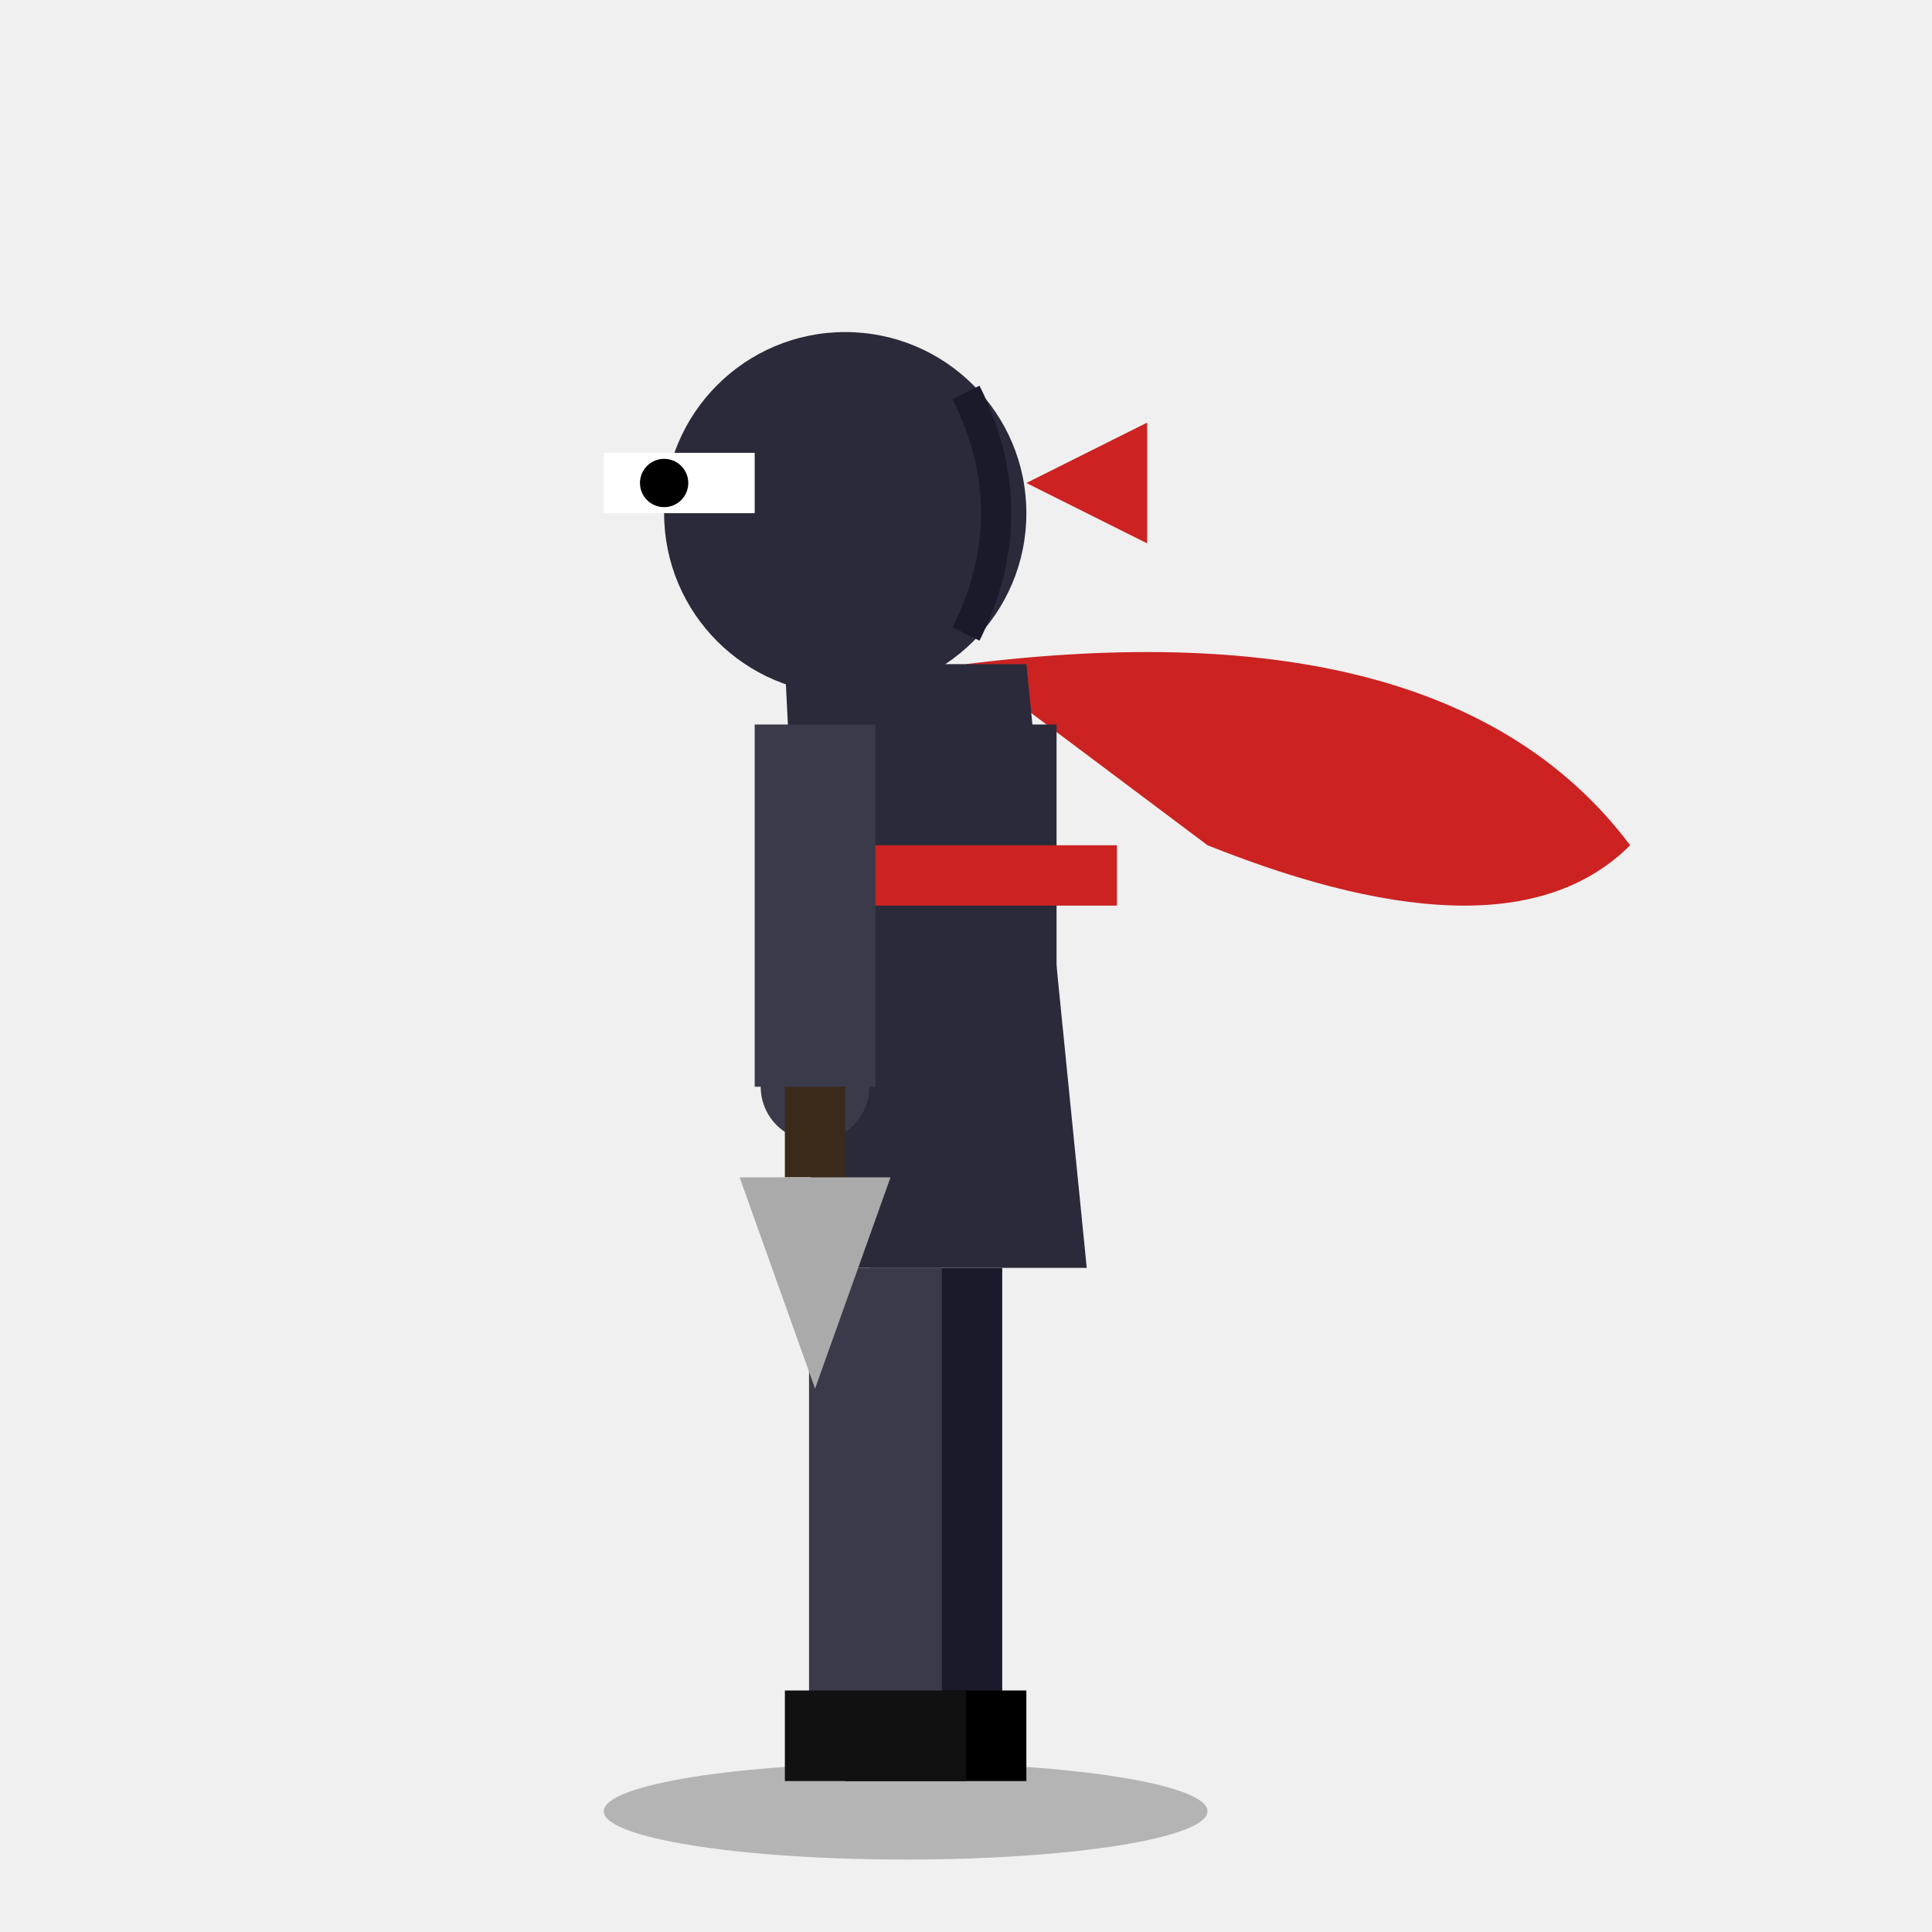
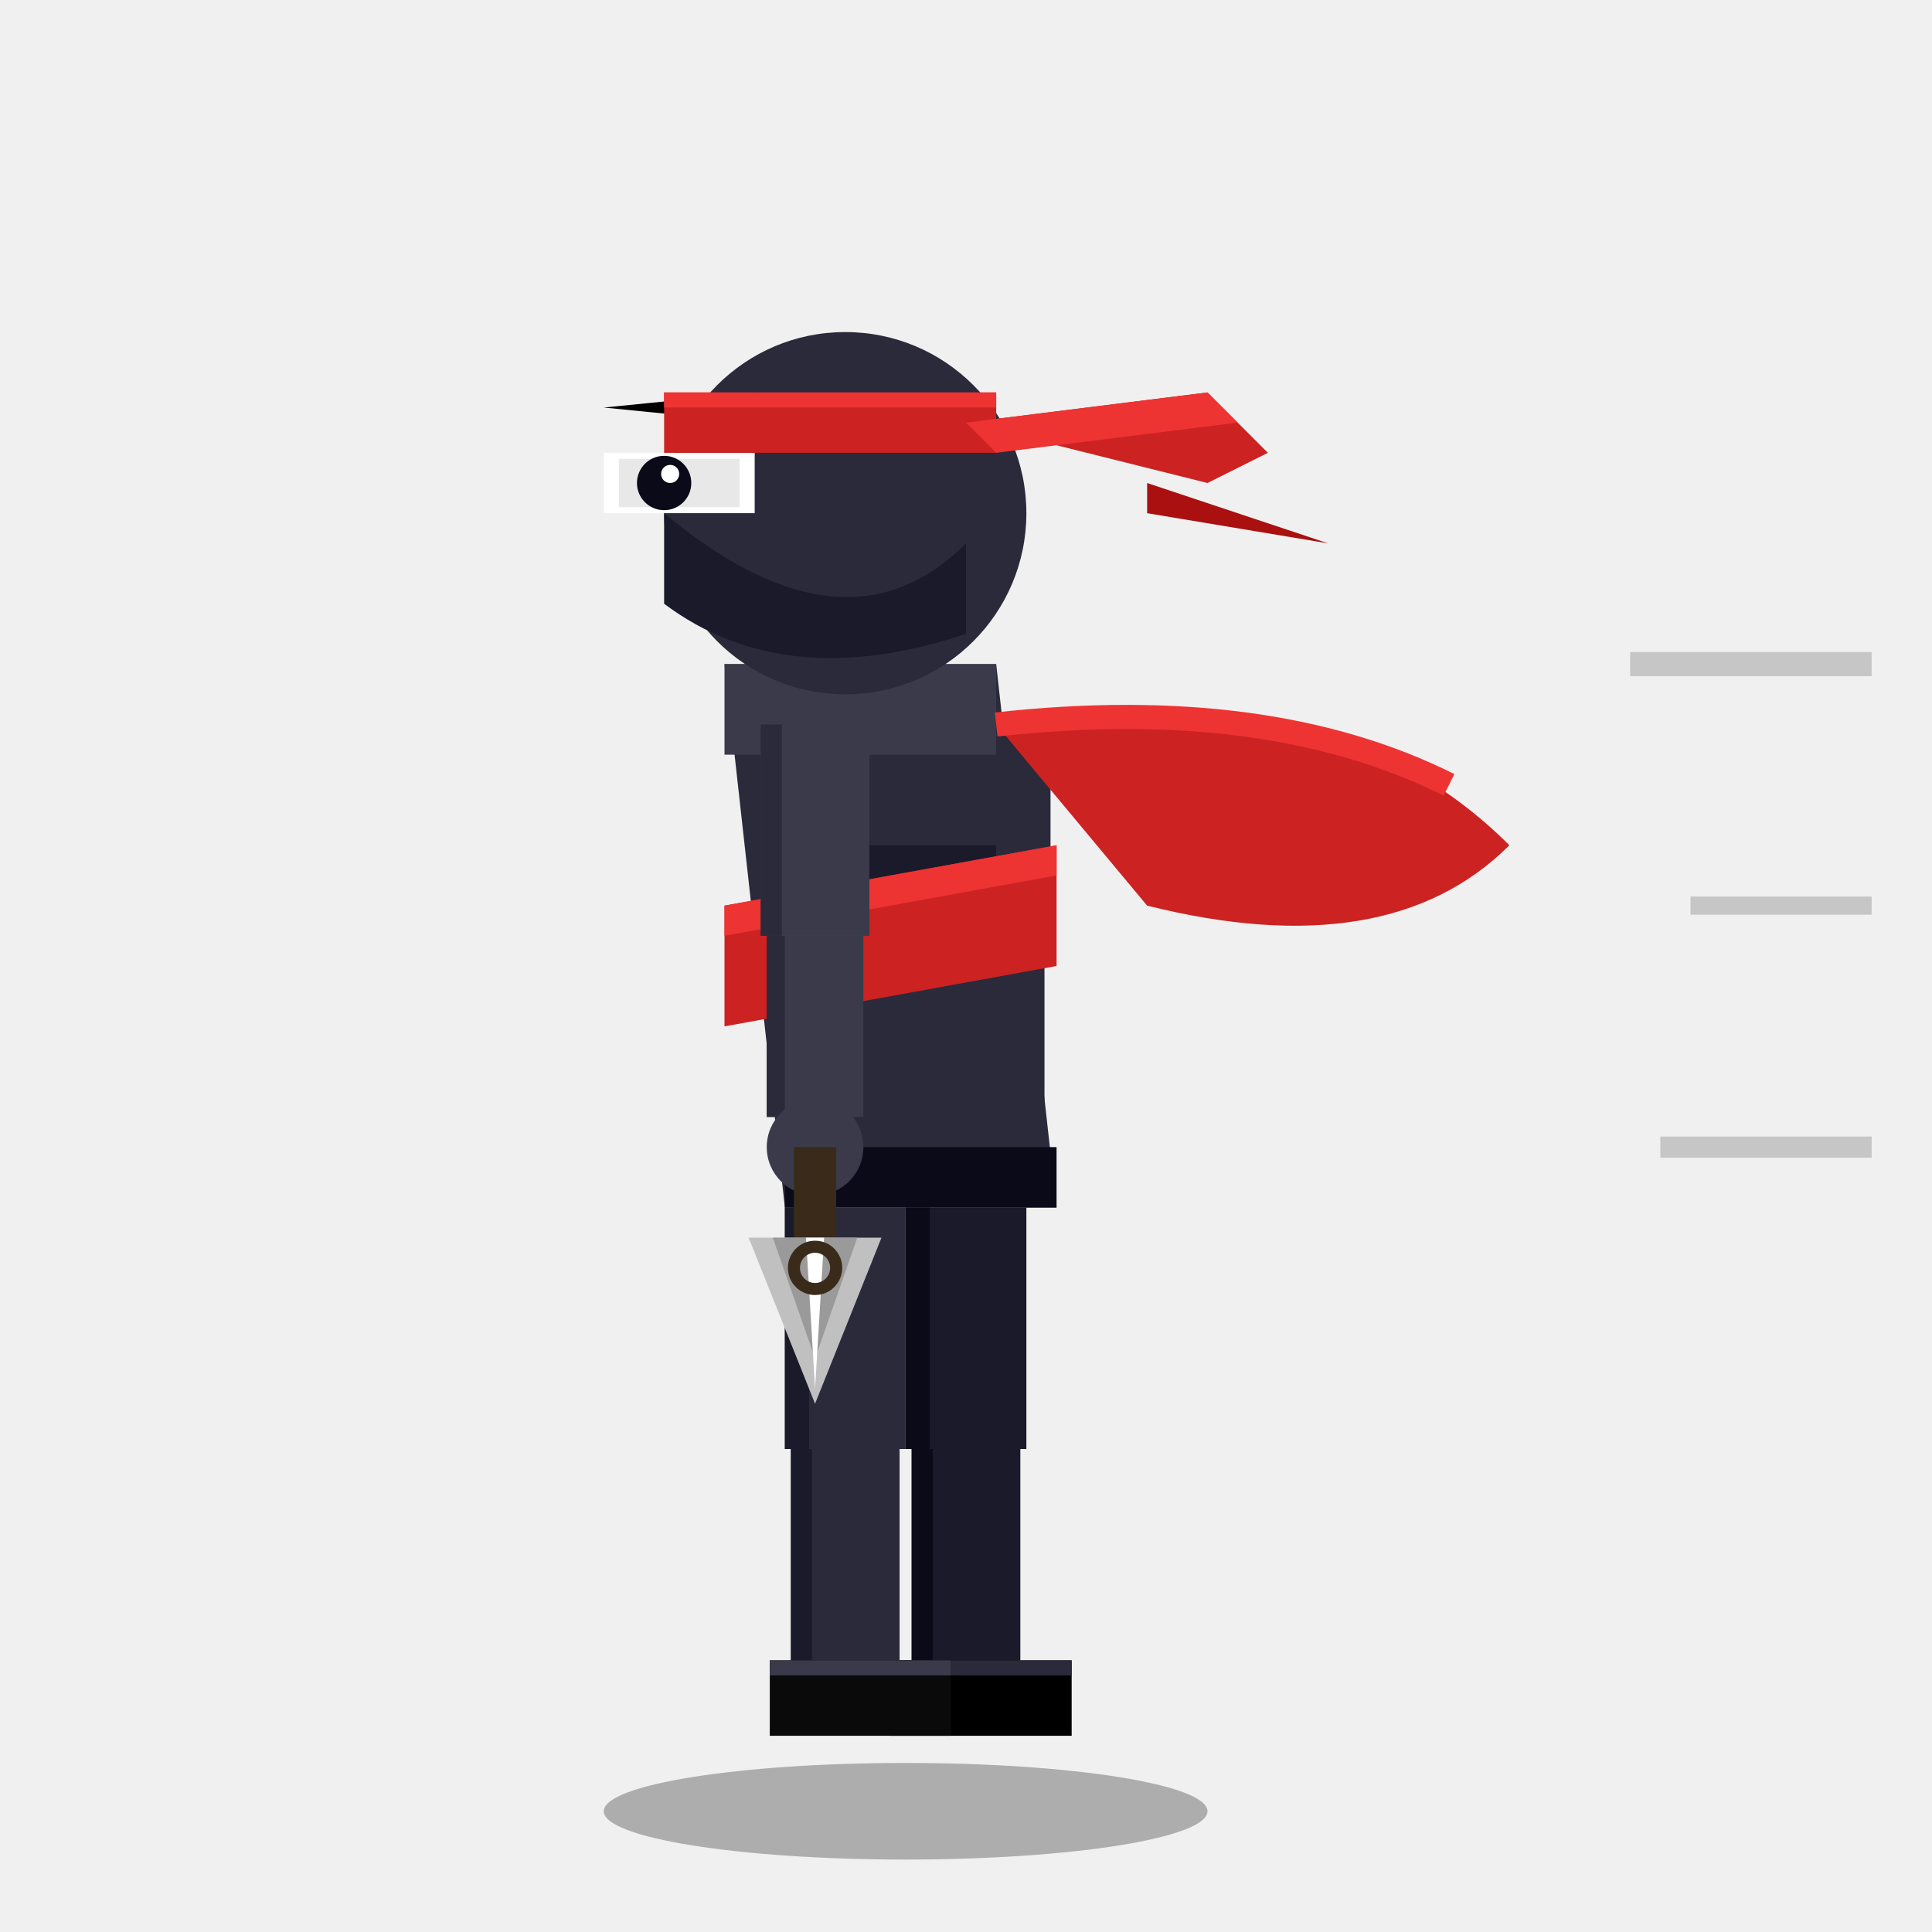
<svg xmlns="http://www.w3.org/2000/svg" viewBox="0 0 64 64">
-   <animateTransform attributeName="transform" type="translate" values="0,0; 0,-2; 0,0; 0,-2; 0,0" dur="0.4s" repeatCount="indefinite" />
-   <ellipse cx="30" cy="60" rx="10" ry="1.6" fill="rgba(0,0,0,0.25)" />
-   <path d="M 32,22 Q 48,20 54,28 Q 50,32 40,28" fill="#cc2222">
-     <animate attributeName="d" values="M 32,22 Q 48,20 54,28 Q 50,32 40,28;                      M 32,22 Q 50,24 58,26 Q 54,34 40,28;                      M 32,22 Q 46,28 52,32 Q 50,34 38,28;                      M 32,22 Q 48,20 54,28 Q 50,32 40,28" dur="0.4s" repeatCount="indefinite" />
-   </path>
-   <g transform="translate(31,42)">
-     <animateTransform attributeName="transform" type="rotate" values="-55 0 0; 0 0 0; 55 0 0; 0 0 0; -55 0 0" dur="0.4s" repeatCount="indefinite" additive="sum" />
-     <rect x="-2.2" y="0" width="4.4" height="16" fill="#1a1a2a" />
-     <rect x="-3" y="14" width="6" height="3" fill="#000000" />
+   <ellipse cx="30" cy="60" rx="10" ry="1.6" fill="#000000" opacity="0.28">
+     <animate attributeName="rx" values="10;11;10;9.5;10;11;10;9.5" dur="0.4s" repeatCount="indefinite" />
+     <animate attributeName="opacity" values="0.3;0.35;0.28;0.22;0.3;0.35;0.28;0.22" dur="0.4s" repeatCount="indefinite" />
+   </ellipse>
+   <g opacity="0.6">
+     <line x1="54" y1="22" x2="62" y2="22" stroke="#aaaaaa" stroke-width="0.8">
+       <animate attributeName="opacity" values="0.6;0.3;0.6;0.4;0.6;0.3;0.6;0.4" dur="0.4s" repeatCount="indefinite" />
+     </line>
+     <line x1="56" y1="30" x2="62" y2="30" stroke="#aaaaaa" stroke-width="0.6">
+       <animate attributeName="opacity" values="0.4;0.6;0.3;0.6;0.4;0.6;0.3;0.6" dur="0.4s" repeatCount="indefinite" />
+     </line>
+     <line x1="55" y1="38" x2="62" y2="38" stroke="#aaaaaa" stroke-width="0.7">
+       <animate attributeName="opacity" values="0.5;0.3;0.6;0.3;0.5;0.3;0.6;0.3" dur="0.4s" repeatCount="indefinite" />
+     </line>
  </g>
-   <g transform="translate(33,24)">
-     <animateTransform attributeName="transform" type="rotate" values="70 0 0; 0 0 0; -60 0 0; 0 0 0; 70 0 0" dur="0.4s" repeatCount="indefinite" additive="sum" />
-     <rect x="-2" y="0" width="4" height="13" fill="#2a2a3a" />
-     <circle cx="0" cy="13" r="1.8" fill="#2a2a3a" />
-   </g>
-   <polygon points="26,22 34,22 36,42 27,42" fill="#2a2a3a" />
-   <rect x="26" y="28" width="11" height="2" fill="#cc2222" />
-   <circle cx="28" cy="17" r="6" fill="#2a2a3a" />
-   <rect x="20" y="15" width="5" height="2" fill="#ffffff" />
-   <circle cx="22" cy="16" r="0.8" fill="#000" />
-   <path d="M 32,13 Q 34,17 32,21" stroke="#1a1a2a" stroke-width="1" fill="none" />
-   <polygon points="34,16 38,14 38,18" fill="#cc2222" />
-   <g transform="translate(29,42)">
-     <animateTransform attributeName="transform" type="rotate" values="55 0 0; 0 0 0; -55 0 0; 0 0 0; 55 0 0" dur="0.4s" repeatCount="indefinite" additive="sum" />
-     <rect x="-2.2" y="0" width="4.4" height="16" fill="#3a3a4a" />
-     <rect x="-3" y="14" width="6" height="3" fill="#111111" />
-   </g>
-   <g transform="translate(27,24)">
-     <animateTransform attributeName="transform" type="rotate" values="-60 0 0; 0 0 0; 70 0 0; 0 0 0; -60 0 0" dur="0.4s" repeatCount="indefinite" additive="sum" />
-     <rect x="-2" y="0" width="4" height="12" fill="#3a3a4a" />
-     <circle cx="0" cy="12" r="1.8" fill="#3a3a4a" />
-     <rect x="-1" y="12" width="2" height="3" fill="#3a2a1a" />
-     <polygon points="-2.5,15 2.5,15 0,22" fill="#aaaaaa" />
+   <g>
+     <animateTransform attributeName="transform" type="translate" values="0,-1; 0,0; 0,-1; 0,-2.5; 0,-1; 0,0; 0,-1; 0,-2.5" dur="0.4s" repeatCount="indefinite" />
+     <g transform="translate(32, 40)">
+       <animateTransform attributeName="transform" type="rotate" values="-35; -20; 0; 20; 35; 15; 0; -25" dur="0.4s" repeatCount="indefinite" additive="sum" />
+       <rect x="-2" y="0" width="4" height="8" fill="#1a1a2a" />
+       <rect x="-2" y="0" width="0.8" height="8" fill="#0a0a18" />
+       <g transform="translate(0, 8)">
+         <animateTransform attributeName="transform" type="rotate" values="-70; -90; -50; -20; -5; -25; -10; -40" dur="0.4s" repeatCount="indefinite" additive="sum" />
+         <rect x="-1.8" y="0" width="3.6" height="8" fill="#1a1a2a" />
+         <rect x="-1.8" y="0" width="0.7" height="8" fill="#0a0a18" />
+         <rect x="-2.5" y="7" width="6" height="2.5" fill="#000000" />
+         <rect x="-2.5" y="7" width="6" height="0.5" fill="#2a2a3a" />
+       </g>
+     </g>
+     <g transform="translate(33, 24)">
+       <animateTransform attributeName="transform" type="rotate" values="45; 30; 0; -30; -45; -30; 0; 30" dur="0.4s" repeatCount="indefinite" additive="sum" />
+       <rect x="-1.8" y="0" width="3.6" height="7" fill="#2a2a3a" />
+       <rect x="-1.8" y="0" width="0.7" height="7" fill="#1a1a2a" />
+       <g transform="translate(0, 7)">
+         <animateTransform attributeName="transform" type="rotate" values="-20; -10; 0; 10; 20; 10; 0; -10" dur="0.4s" repeatCount="indefinite" additive="sum" />
+         <rect x="-1.6" y="0" width="3.2" height="6" fill="#2a2a3a" />
+         <rect x="-1.6" y="0" width="0.6" height="6" fill="#1a1a2a" />
+         <circle cx="0" cy="7" r="1.5" fill="#2a2a3a" />
+       </g>
+     </g>
+     <g>
+       <polygon points="24,22 33,22 35,40 26,40" fill="#2a2a3a" />
+       <polygon points="24,22 33,22 33,25 24,25" fill="#3a3a4a" />
+       <polygon points="26,28 33,28 33,30 26,30" fill="#1a1a2a" />
+       <polygon points="24,30 35,28 35,32 24,34" fill="#cc2222" />
+       <polygon points="24,30 35,28 35,29 24,31" fill="#ee3333" />
+       <rect x="26" y="38" width="9" height="2" fill="#0a0a18" />
+     </g>
+     <g>
+       <animateTransform attributeName="transform" type="translate" values="0,0; 0,0.3; 0,0; 0,-0.5; 0,0; 0,0.3; 0,0; 0,-0.5" dur="0.4s" repeatCount="indefinite" additive="sum" />
+       <circle cx="28" cy="17" r="6" fill="#2a2a3a" />
+       <path d="M 22,17 Q 28,22 32,18 L 32,21 Q 26,23 22,20 Z" fill="#1a1a2a" />
+       <rect x="20" y="15" width="5" height="2" fill="#ffffff" />
+       <rect x="20.5" y="15.2" width="4" height="1.6" fill="#e8e8e8" />
+       <circle cx="22" cy="16" r="0.9" fill="#0a0a18" />
+       <circle cx="22.2" cy="15.7" r="0.3" fill="#ffffff" />
+       <polygon points="20,13.5 25,13 25,14" fill="#000000" />
+       <rect x="22" y="13" width="11" height="2" fill="#cc2222" />
+       <rect x="22" y="13" width="11" height="0.5" fill="#ee3333" />
+       <g>
+         <animateTransform attributeName="transform" type="rotate" values="0 33 14; -5 33 14; -10 33 14; -15 33 14; 0 33 14; 5 33 14; 10 33 14; 5 33 14" dur="0.4s" repeatCount="indefinite" />
+         <polygon points="32,14 40,13 42,15 40,16" fill="#cc2222" />
+         <polygon points="32,14 40,13 41,14 33,15" fill="#ee3333" />
+         <polygon points="38,16 44,18 38,17" fill="#aa1010" />
+       </g>
+     </g>
+     <g>
+       <path d="M 33,24 Q 44,22 50,28 Q 46,32 38,30 Z" fill="#cc2222">
+         <animate attributeName="d" values="M 33,24 Q 44,22 50,28 Q 46,32 38,30 Z;                          M 33,24 Q 42,26 48,32 Q 46,36 36,32 Z;                          M 33,24 Q 44,22 52,26 Q 50,30 38,28 Z;                          M 33,24 Q 46,20 54,24 Q 52,28 40,26 Z;                          M 33,24 Q 44,24 50,28 Q 48,32 38,30 Z;                          M 33,24 Q 42,26 48,32 Q 46,36 36,32 Z;                          M 33,24 Q 44,22 52,26 Q 50,30 38,28 Z;                          M 33,24 Q 46,20 54,24 Q 52,28 40,26 Z" dur="0.4s" repeatCount="indefinite" />
+       </path>
+       <path d="M 33,24 Q 42,23 48,26" stroke="#ee3333" stroke-width="0.8" fill="none">
+         <animate attributeName="d" values="M 33,24 Q 42,23 48,26;                          M 33,24 Q 40,26 46,30;                          M 33,24 Q 42,23 50,25;                          M 33,24 Q 44,21 52,23;                          M 33,24 Q 42,24 48,27;                          M 33,24 Q 40,26 46,30;                          M 33,24 Q 42,23 50,25;                          M 33,24 Q 44,21 52,23" dur="0.4s" repeatCount="indefinite" />
+       </path>
+     </g>
+     <g transform="translate(28, 40)">
+       <animateTransform attributeName="transform" type="rotate" values="35; 15; 0; -25; -35; -20; 0; 20" dur="0.4s" repeatCount="indefinite" additive="sum" />
+       <rect x="-2" y="0" width="4" height="8" fill="#2a2a3a" />
+       <rect x="-2" y="0" width="0.8" height="8" fill="#1a1a2a" />
+       <g transform="translate(0, 8)">
+         <animateTransform attributeName="transform" type="rotate" values="-5; -25; -10; -40; -70; -90; -50; -20" dur="0.4s" repeatCount="indefinite" additive="sum" />
+         <rect x="-1.8" y="0" width="3.6" height="8" fill="#2a2a3a" />
+         <rect x="-1.8" y="0" width="0.7" height="8" fill="#1a1a2a" />
+         <rect x="-2.5" y="7" width="6" height="2.5" fill="#0a0a0a" />
+         <rect x="-2.5" y="7" width="6" height="0.5" fill="#3a3a4a" />
+       </g>
+     </g>
+     <g transform="translate(27, 24)">
+       <animateTransform attributeName="transform" type="rotate" values="-45; -30; 0; 30; 45; 30; 0; -30" dur="0.4s" repeatCount="indefinite" additive="sum" />
+       <rect x="-1.8" y="0" width="3.6" height="7" fill="#3a3a4a" />
+       <rect x="-1.8" y="0" width="0.7" height="7" fill="#2a2a3a" />
+       <g transform="translate(0, 7)">
+         <animateTransform attributeName="transform" type="rotate" values="20; 10; 0; -10; -20; -10; 0; 10" dur="0.4s" repeatCount="indefinite" additive="sum" />
+         <rect x="-1.6" y="0" width="3.2" height="6" fill="#3a3a4a" />
+         <rect x="-1.6" y="0" width="0.6" height="6" fill="#2a2a3a" />
+         <circle cx="0" cy="7" r="1.6" fill="#3a3a4a" />
+         <rect x="-0.7" y="7" width="1.4" height="3" fill="#3a2a1a" />
+         <polygon points="-2.2,10 2.2,10 0,15.5" fill="#c0c0c0" />
+         <polygon points="-1.4,10 1.4,10 0,14" fill="#9a9a9a" />
+         <polygon points="-0.3,10 0.3,10 0,15" fill="#ffffff" />
+         <circle cx="0" cy="11" r="0.7" fill="none" stroke="#3a2a1a" stroke-width="0.4" />
+       </g>
+     </g>
  </g>
</svg>
